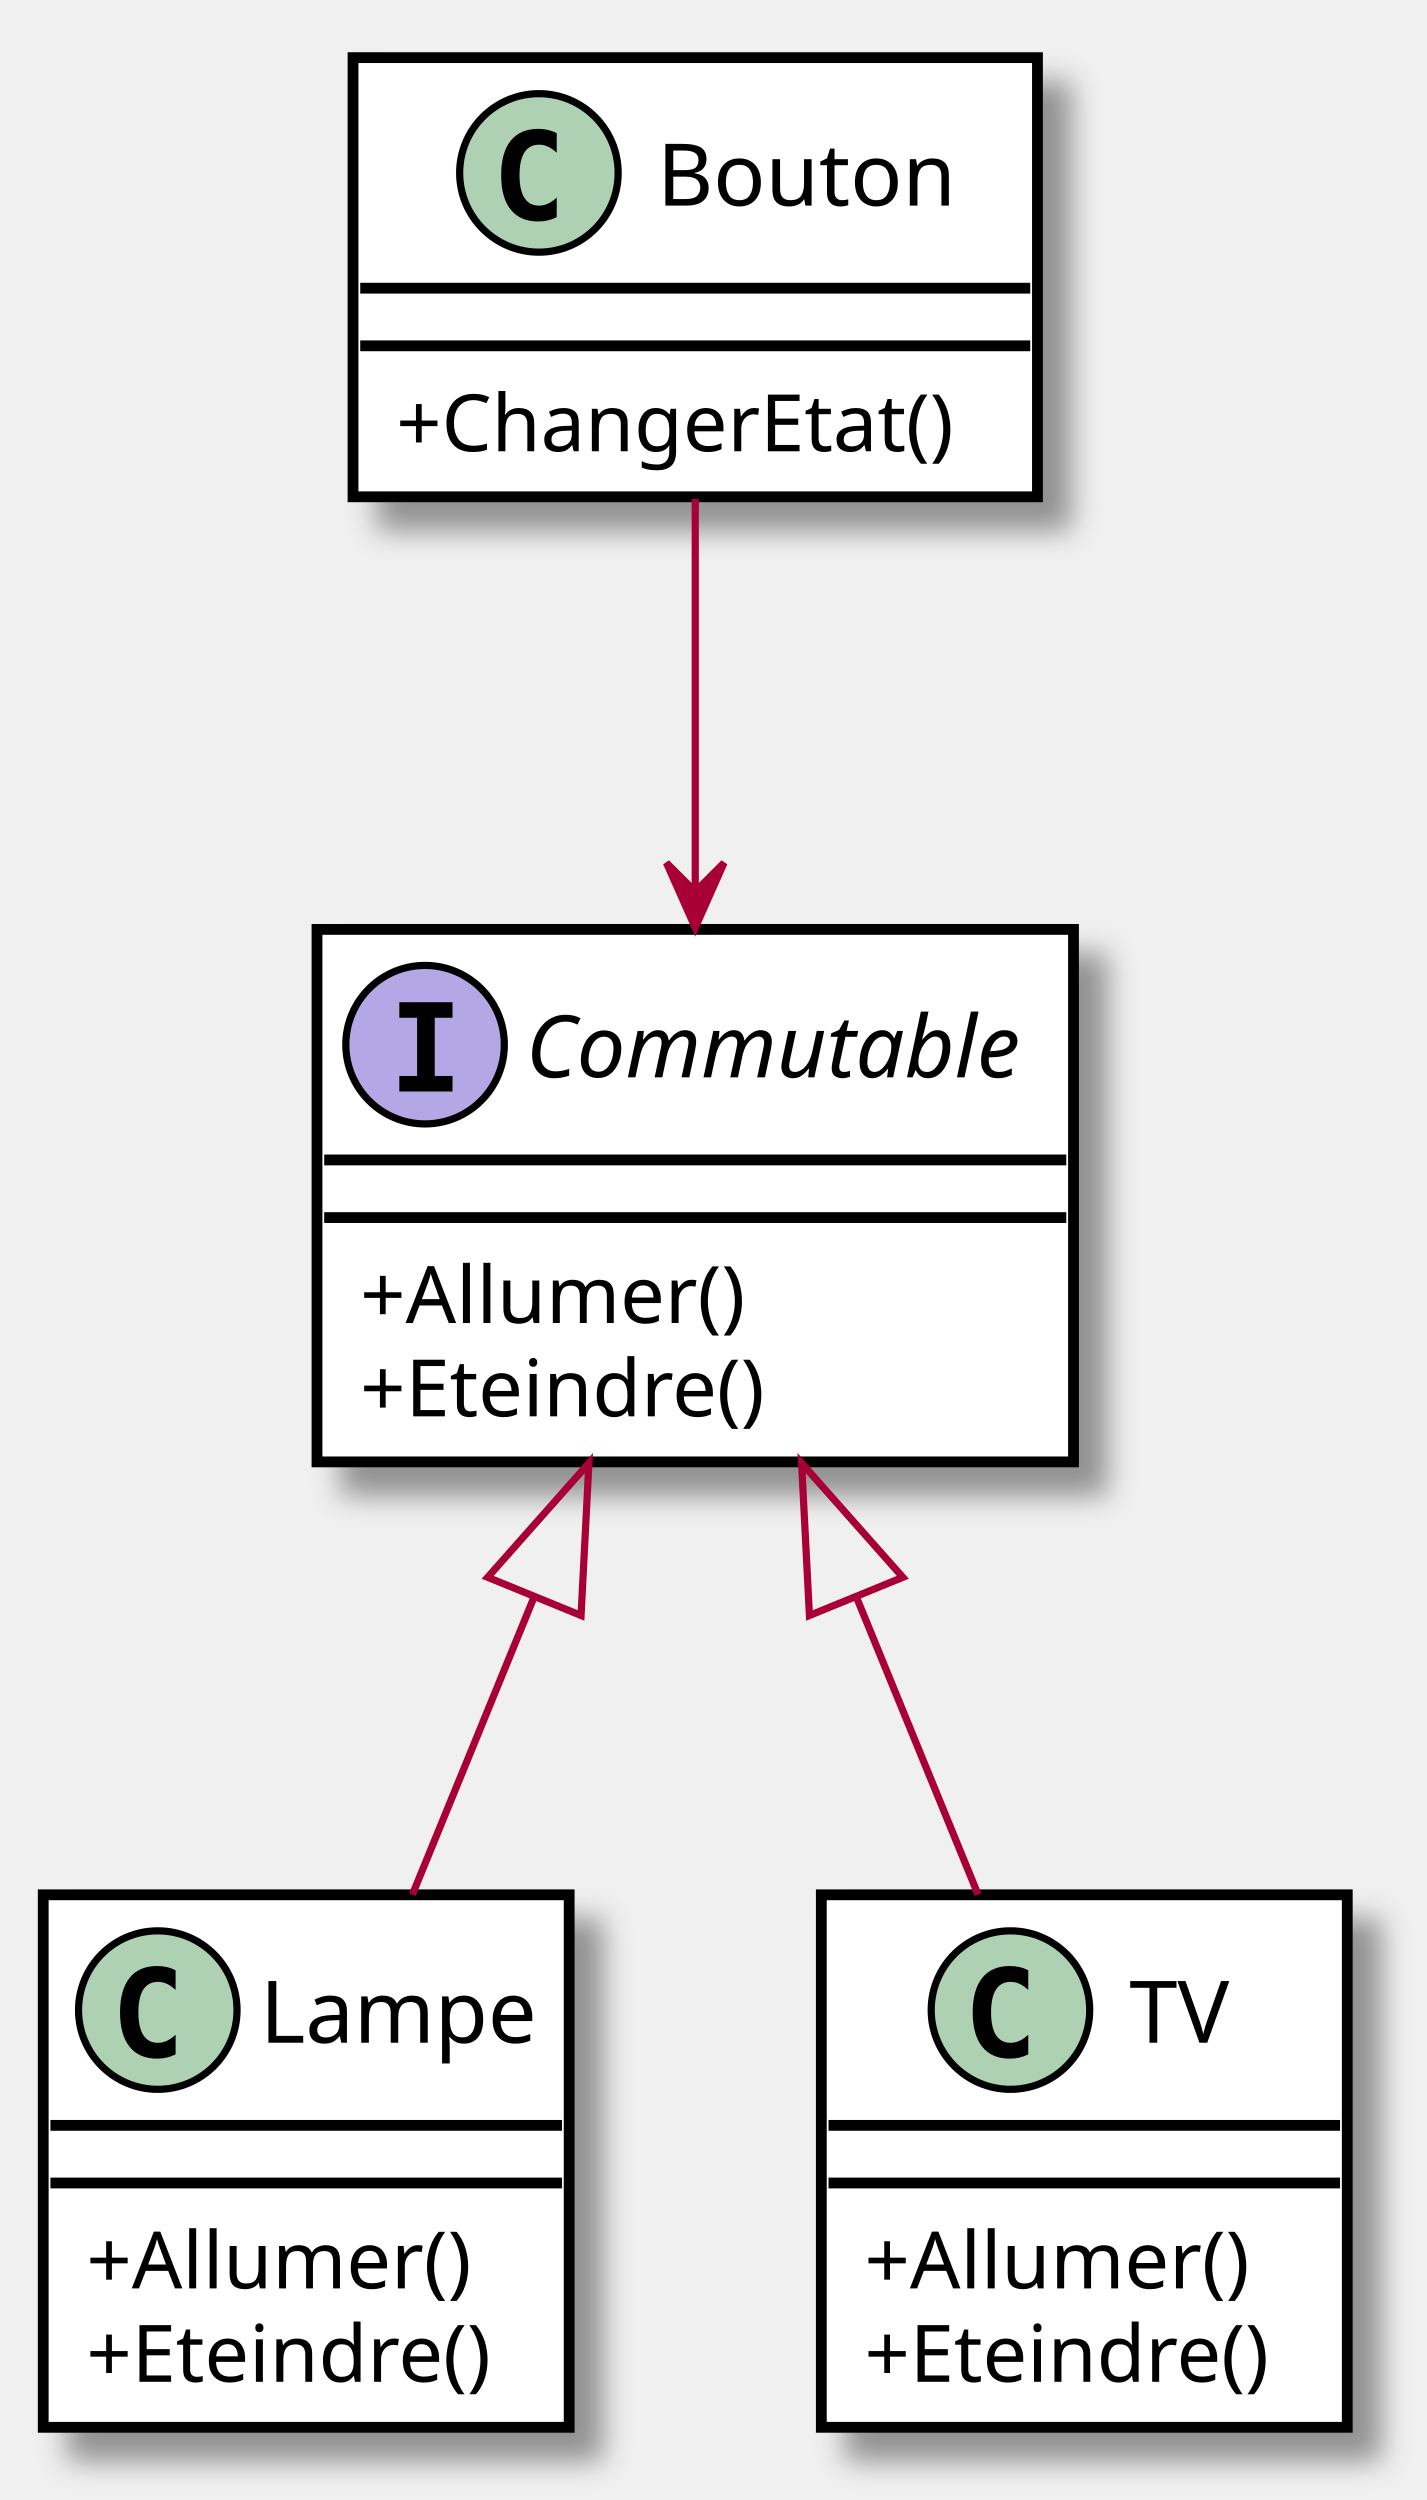
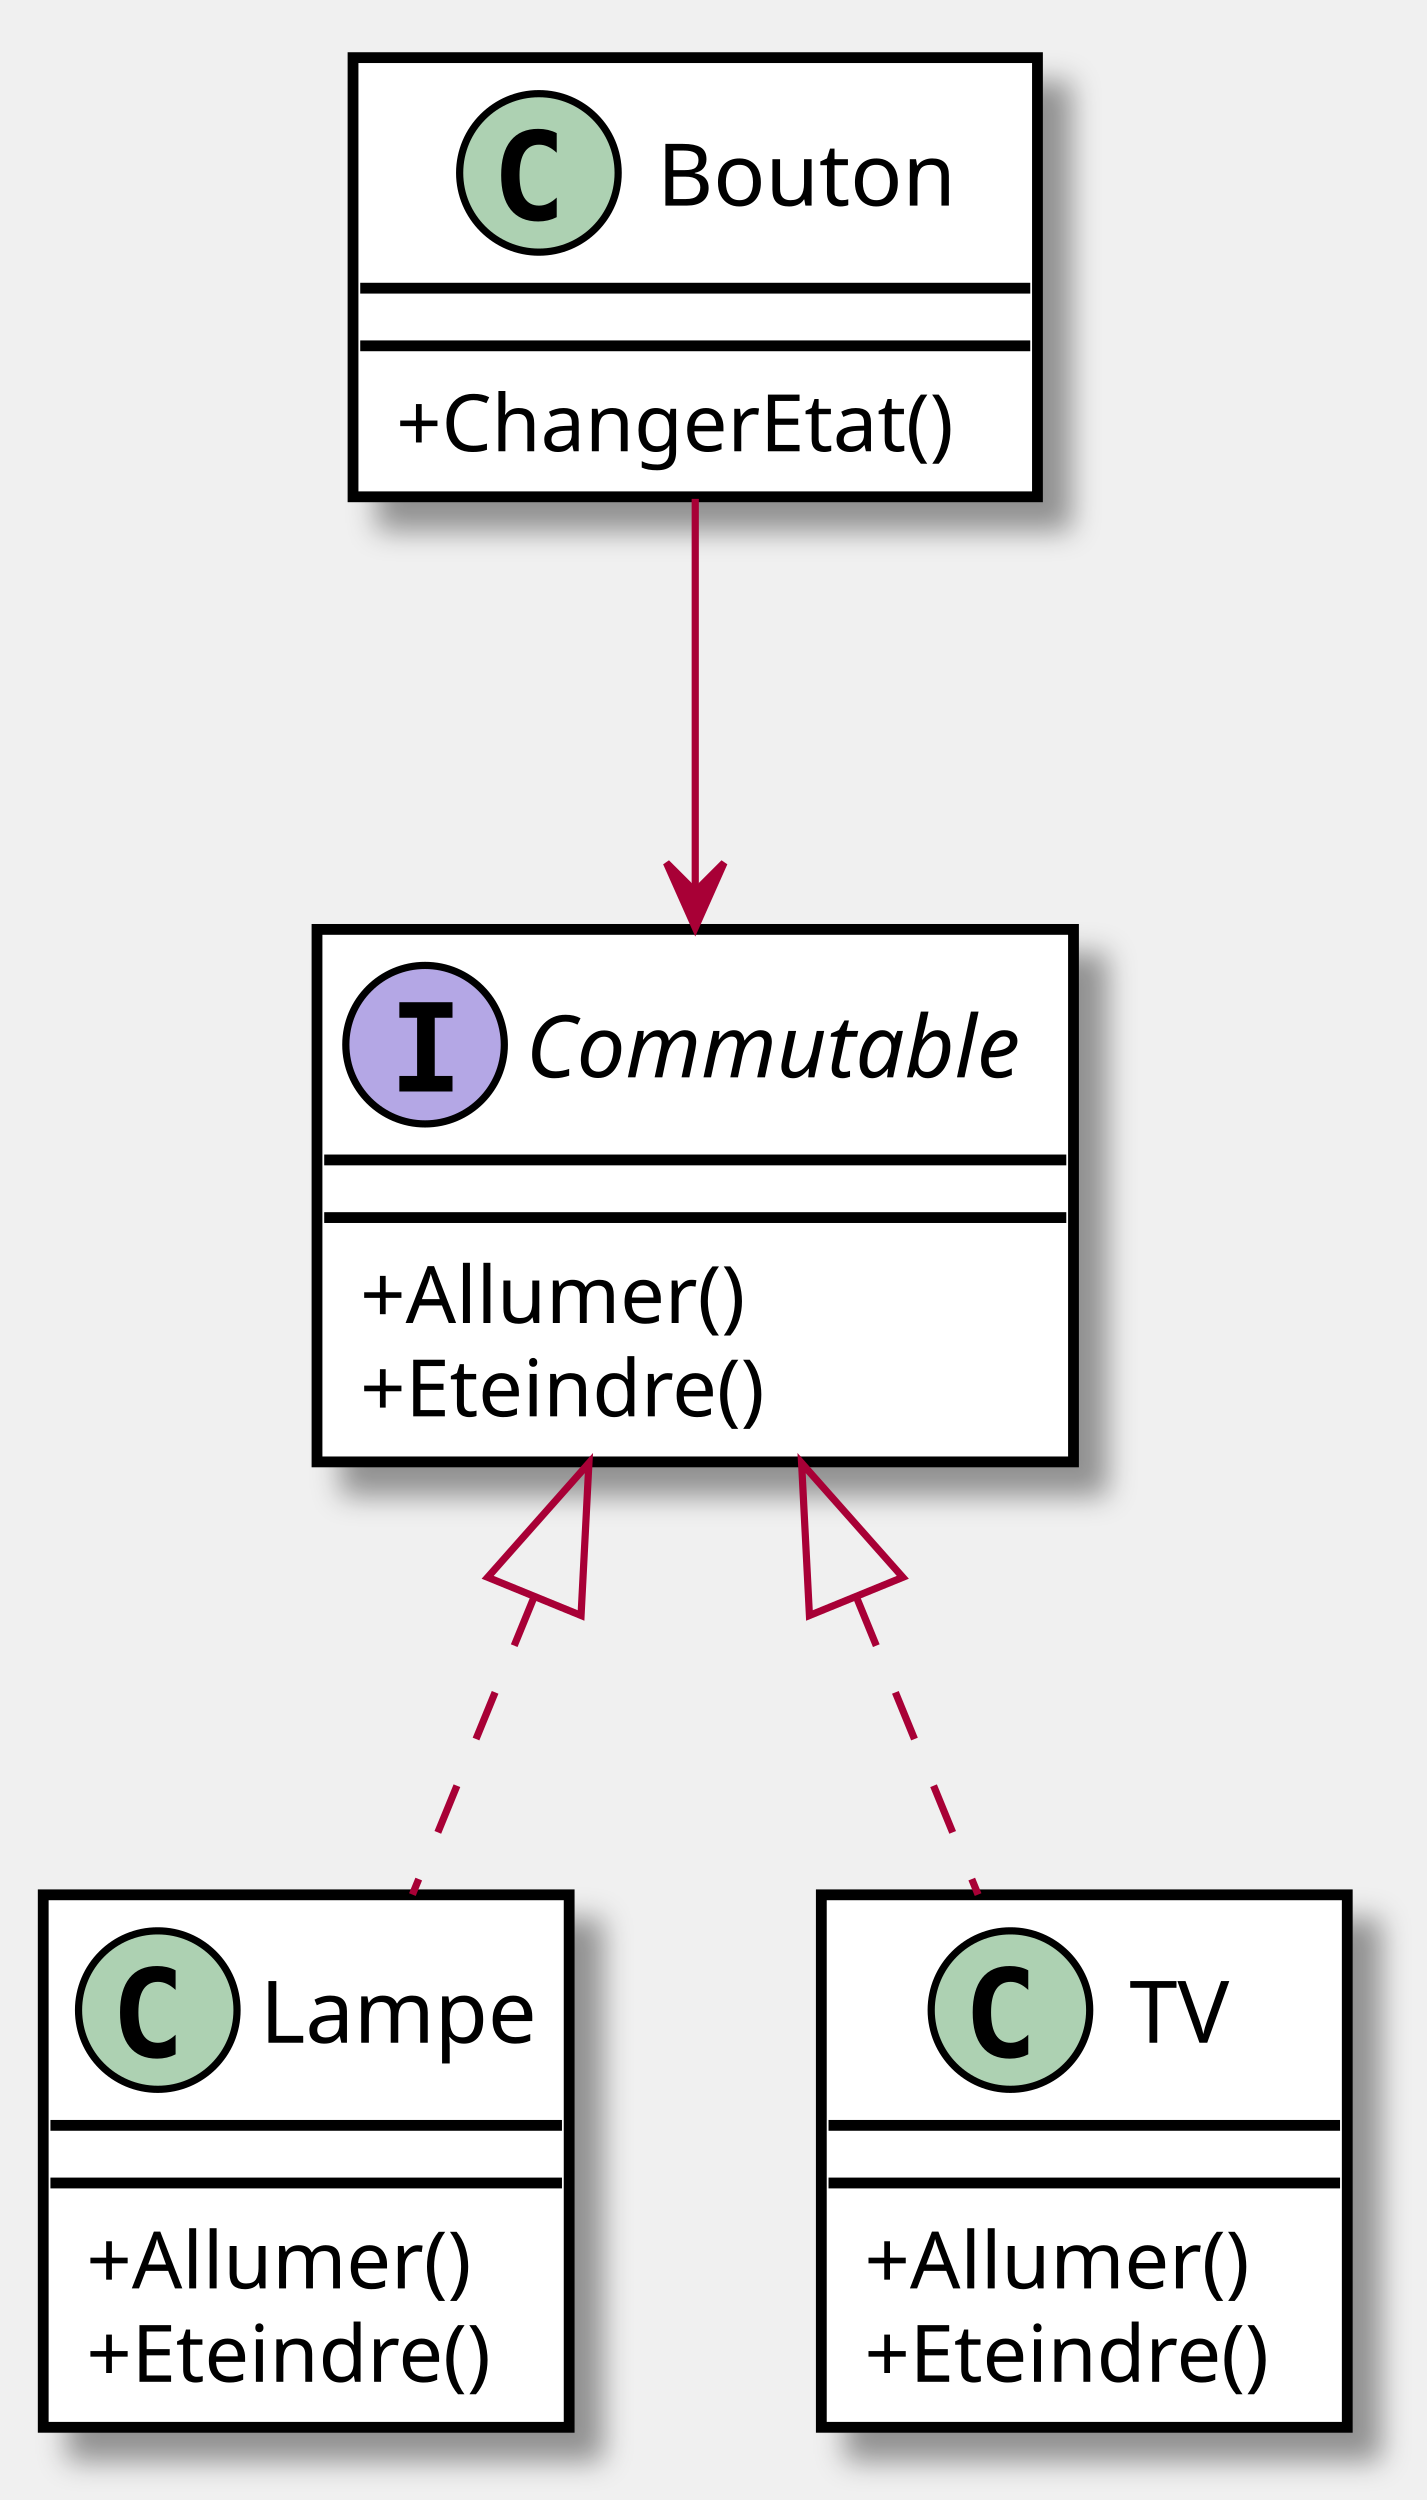
<svg xmlns="http://www.w3.org/2000/svg" contentScriptType="application/ecmascript" contentStyleType="text/css" height="347px" preserveAspectRatio="none" style="width:198px;height:347px;" version="1.1" viewBox="0 0 198 347" width="198px" zoomAndPan="magnify">
  <defs>
-     <filter height="300%" id="fdekyeamrgizj" width="300%" x="-1" y="-1">
+     <filter height="300%" id="f3ooulrk89l3z" width="300%" x="-1" y="-1">
      <feGaussianBlur result="blurOut" stdDeviation="2.0" />
      <feColorMatrix in="blurOut" result="blurOut2" type="matrix" values="0 0 0 0 0 0 0 0 0 0 0 0 0 0 0 0 0 0 .4 0" />
      <feOffset dx="4.0" dy="4.0" in="blurOut2" result="blurOut3" />
      <feBlend in="SourceGraphic" in2="blurOut3" mode="normal" />
    </filter>
  </defs>
  <g>
-     <rect fill="#FFFFFF" filter="url(#fdekyeamrgizj)" height="60.955" id="Bouton" style="stroke: #000000; stroke-width: 1.5;" width="95" x="49" y="8" />
+     <rect fill="#FFFFFF" filter="url(#f3ooulrk89l3z)" height="60.955" id="Bouton" style="stroke: #000000; stroke-width: 1.5;" width="95" x="49" y="8" />
    <ellipse cx="74.8" cy="24" fill="#ADD1B2" rx="11" ry="11" style="stroke: #000000; stroke-width: 1.0;" />
    <path d="M77.273,30.143 Q76.692,30.442 76.053,30.591 Q75.414,30.741 74.708,30.741 Q72.201,30.741 70.882,29.089 Q69.562,27.437 69.562,24.316 Q69.562,21.186 70.882,19.535 Q72.201,17.883 74.708,17.883 Q75.414,17.883 76.061,18.032 Q76.709,18.182 77.273,18.48 L77.273,21.203 Q76.642,20.622 76.049,20.352 Q75.455,20.082 74.824,20.082 Q73.48,20.082 72.795,21.149 Q72.11,22.216 72.11,24.316 Q72.11,26.408 72.795,27.474 Q73.48,28.541 74.824,28.541 Q75.455,28.541 76.049,28.271 Q76.642,28.002 77.273,27.42 Z " />
    <text fill="#000000" font-family="sans-serif" font-size="12" lengthAdjust="spacingAndGlyphs" textLength="39" x="91.2" y="28.535">Bouton</text>
    <line style="stroke: #000000; stroke-width: 1.5;" x1="50" x2="143" y1="40" y2="40" />
    <line style="stroke: #000000; stroke-width: 1.5;" x1="50" x2="143" y1="48" y2="48" />
    <text fill="#000000" font-family="sans-serif" font-size="11" lengthAdjust="spacingAndGlyphs" textLength="83" x="55" y="62.635">+ChangerEtat()</text>
-     <rect fill="#FFFFFF" filter="url(#fdekyeamrgizj)" height="73.91" id="Commutable" style="stroke: #000000; stroke-width: 1.5;" width="105" x="44" y="129" />
+     <rect fill="#FFFFFF" filter="url(#f3ooulrk89l3z)" height="73.91" id="Commutable" style="stroke: #000000; stroke-width: 1.5;" width="105" x="44" y="129" />
    <ellipse cx="59" cy="145" fill="#B4A7E5" rx="11" ry="11" style="stroke: #000000; stroke-width: 1.0;" />
    <path d="M55.428,141.265 L55.428,139.107 L62.807,139.107 L62.807,141.265 L60.342,141.265 L60.342,149.342 L62.807,149.342 L62.807,151.5 L55.428,151.5 L55.428,149.342 L57.893,149.342 L57.893,141.265 Z " />
    <text fill="#000000" font-family="sans-serif" font-size="12" font-style="italic" lengthAdjust="spacingAndGlyphs" textLength="73" x="73" y="149.535">Commutable</text>
    <line style="stroke: #000000; stroke-width: 1.5;" x1="45" x2="148" y1="161" y2="161" />
    <line style="stroke: #000000; stroke-width: 1.5;" x1="45" x2="148" y1="169" y2="169" />
    <text fill="#000000" font-family="sans-serif" font-size="11" lengthAdjust="spacingAndGlyphs" textLength="59" x="50" y="183.635">+Allumer()</text>
    <text fill="#000000" font-family="sans-serif" font-size="11" lengthAdjust="spacingAndGlyphs" textLength="61" x="50" y="196.59">+Eteindre()</text>
-     <rect fill="#FFFFFF" filter="url(#fdekyeamrgizj)" height="73.91" id="Lampe" style="stroke: #000000; stroke-width: 1.5;" width="73" x="6" y="263" />
+     <rect fill="#FFFFFF" filter="url(#f3ooulrk89l3z)" height="73.91" id="Lampe" style="stroke: #000000; stroke-width: 1.5;" width="73" x="6" y="263" />
    <ellipse cx="21.9" cy="279" fill="#ADD1B2" rx="11" ry="11" style="stroke: #000000; stroke-width: 1.0;" />
    <path d="M24.373,285.143 Q23.792,285.442 23.153,285.591 Q22.514,285.741 21.808,285.741 Q19.301,285.741 17.982,284.089 Q16.662,282.437 16.662,279.316 Q16.662,276.187 17.982,274.535 Q19.301,272.883 21.808,272.883 Q22.514,272.883 23.161,273.032 Q23.809,273.182 24.373,273.481 L24.373,276.203 Q23.742,275.622 23.149,275.352 Q22.555,275.082 21.924,275.082 Q20.58,275.082 19.895,276.149 Q19.21,277.216 19.21,279.316 Q19.21,281.408 19.895,282.474 Q20.58,283.541 21.924,283.541 Q22.555,283.541 23.149,283.271 Q23.742,283.002 24.373,282.42 Z " />
    <text fill="#000000" font-family="sans-serif" font-size="12" lengthAdjust="spacingAndGlyphs" textLength="39" x="36.1" y="283.535">Lampe</text>
    <line style="stroke: #000000; stroke-width: 1.5;" x1="7" x2="78" y1="295" y2="295" />
    <line style="stroke: #000000; stroke-width: 1.5;" x1="7" x2="78" y1="303" y2="303" />
    <text fill="#000000" font-family="sans-serif" font-size="11" lengthAdjust="spacingAndGlyphs" textLength="59" x="12" y="317.635">+Allumer()</text>
    <text fill="#000000" font-family="sans-serif" font-size="11" lengthAdjust="spacingAndGlyphs" textLength="61" x="12" y="330.59">+Eteindre()</text>
-     <rect fill="#FFFFFF" filter="url(#fdekyeamrgizj)" height="73.91" id="TV" style="stroke: #000000; stroke-width: 1.5;" width="73" x="114" y="263" />
+     <rect fill="#FFFFFF" filter="url(#f3ooulrk89l3z)" height="73.91" id="TV" style="stroke: #000000; stroke-width: 1.5;" width="73" x="114" y="263" />
    <ellipse cx="140.25" cy="279" fill="#ADD1B2" rx="11" ry="11" style="stroke: #000000; stroke-width: 1.0;" />
    <path d="M142.723,285.143 Q142.142,285.442 141.503,285.591 Q140.864,285.741 140.158,285.741 Q137.651,285.741 136.332,284.089 Q135.012,282.437 135.012,279.316 Q135.012,276.187 136.332,274.535 Q137.651,272.883 140.158,272.883 Q140.864,272.883 141.511,273.032 Q142.159,273.182 142.723,273.481 L142.723,276.203 Q142.092,275.622 141.499,275.352 Q140.905,275.082 140.274,275.082 Q138.93,275.082 138.245,276.149 Q137.56,277.216 137.56,279.316 Q137.56,281.408 138.245,282.474 Q138.93,283.541 140.274,283.541 Q140.905,283.541 141.499,283.271 Q142.092,283.002 142.723,282.42 Z " />
    <text fill="#000000" font-family="sans-serif" font-size="12" lengthAdjust="spacingAndGlyphs" textLength="16" x="156.75" y="283.535">TV</text>
    <line style="stroke: #000000; stroke-width: 1.5;" x1="115" x2="186" y1="295" y2="295" />
    <line style="stroke: #000000; stroke-width: 1.5;" x1="115" x2="186" y1="303" y2="303" />
    <text fill="#000000" font-family="sans-serif" font-size="11" lengthAdjust="spacingAndGlyphs" textLength="59" x="120" y="317.635">+Allumer()</text>
    <text fill="#000000" font-family="sans-serif" font-size="11" lengthAdjust="spacingAndGlyphs" textLength="61" x="120" y="330.59">+Eteindre()</text>
    <path d="M96.5,69.24 C96.5,85.4 96.5,105.64 96.5,123.35 " fill="none" id="Bouton-&gt;Commutable" style="stroke: #A80036; stroke-width: 1.0;" />
    <polygon fill="#A80036" points="96.5,128.76,100.5,119.76,96.5,123.76,92.5,119.76,96.5,128.76" style="stroke: #A80036; stroke-width: 1.0;" />
-     <path d="M74.02,221.94 C68.36,235.8 62.42,250.32 57.24,262.97 " fill="none" id="Commutable&lt;-Lampe" style="stroke: #A80036; stroke-width: 1.0;" />
+     <path d="M74.02,221.94 C68.36,235.8 62.42,250.32 57.24,262.97 " fill="none" id="Commutable&lt;-Lampe" style="stroke: #A80036; stroke-width: 1.0; stroke-dasharray: 7.0,7.0;" />
    <polygon fill="none" points="67.69,218.93,81.74,203.07,80.65,224.23,67.69,218.93" style="stroke: #A80036; stroke-width: 1.0;" />
-     <path d="M118.98,221.94 C124.64,235.8 130.58,250.32 135.76,262.97 " fill="none" id="Commutable&lt;-TV" style="stroke: #A80036; stroke-width: 1.0;" />
+     <path d="M118.98,221.94 C124.64,235.8 130.58,250.32 135.76,262.97 " fill="none" id="Commutable&lt;-TV" style="stroke: #A80036; stroke-width: 1.0; stroke-dasharray: 7.0,7.0;" />
    <polygon fill="none" points="112.35,224.23,111.26,203.07,125.31,218.93,112.35,224.23" style="stroke: #A80036; stroke-width: 1.0;" />
  </g>
</svg>
